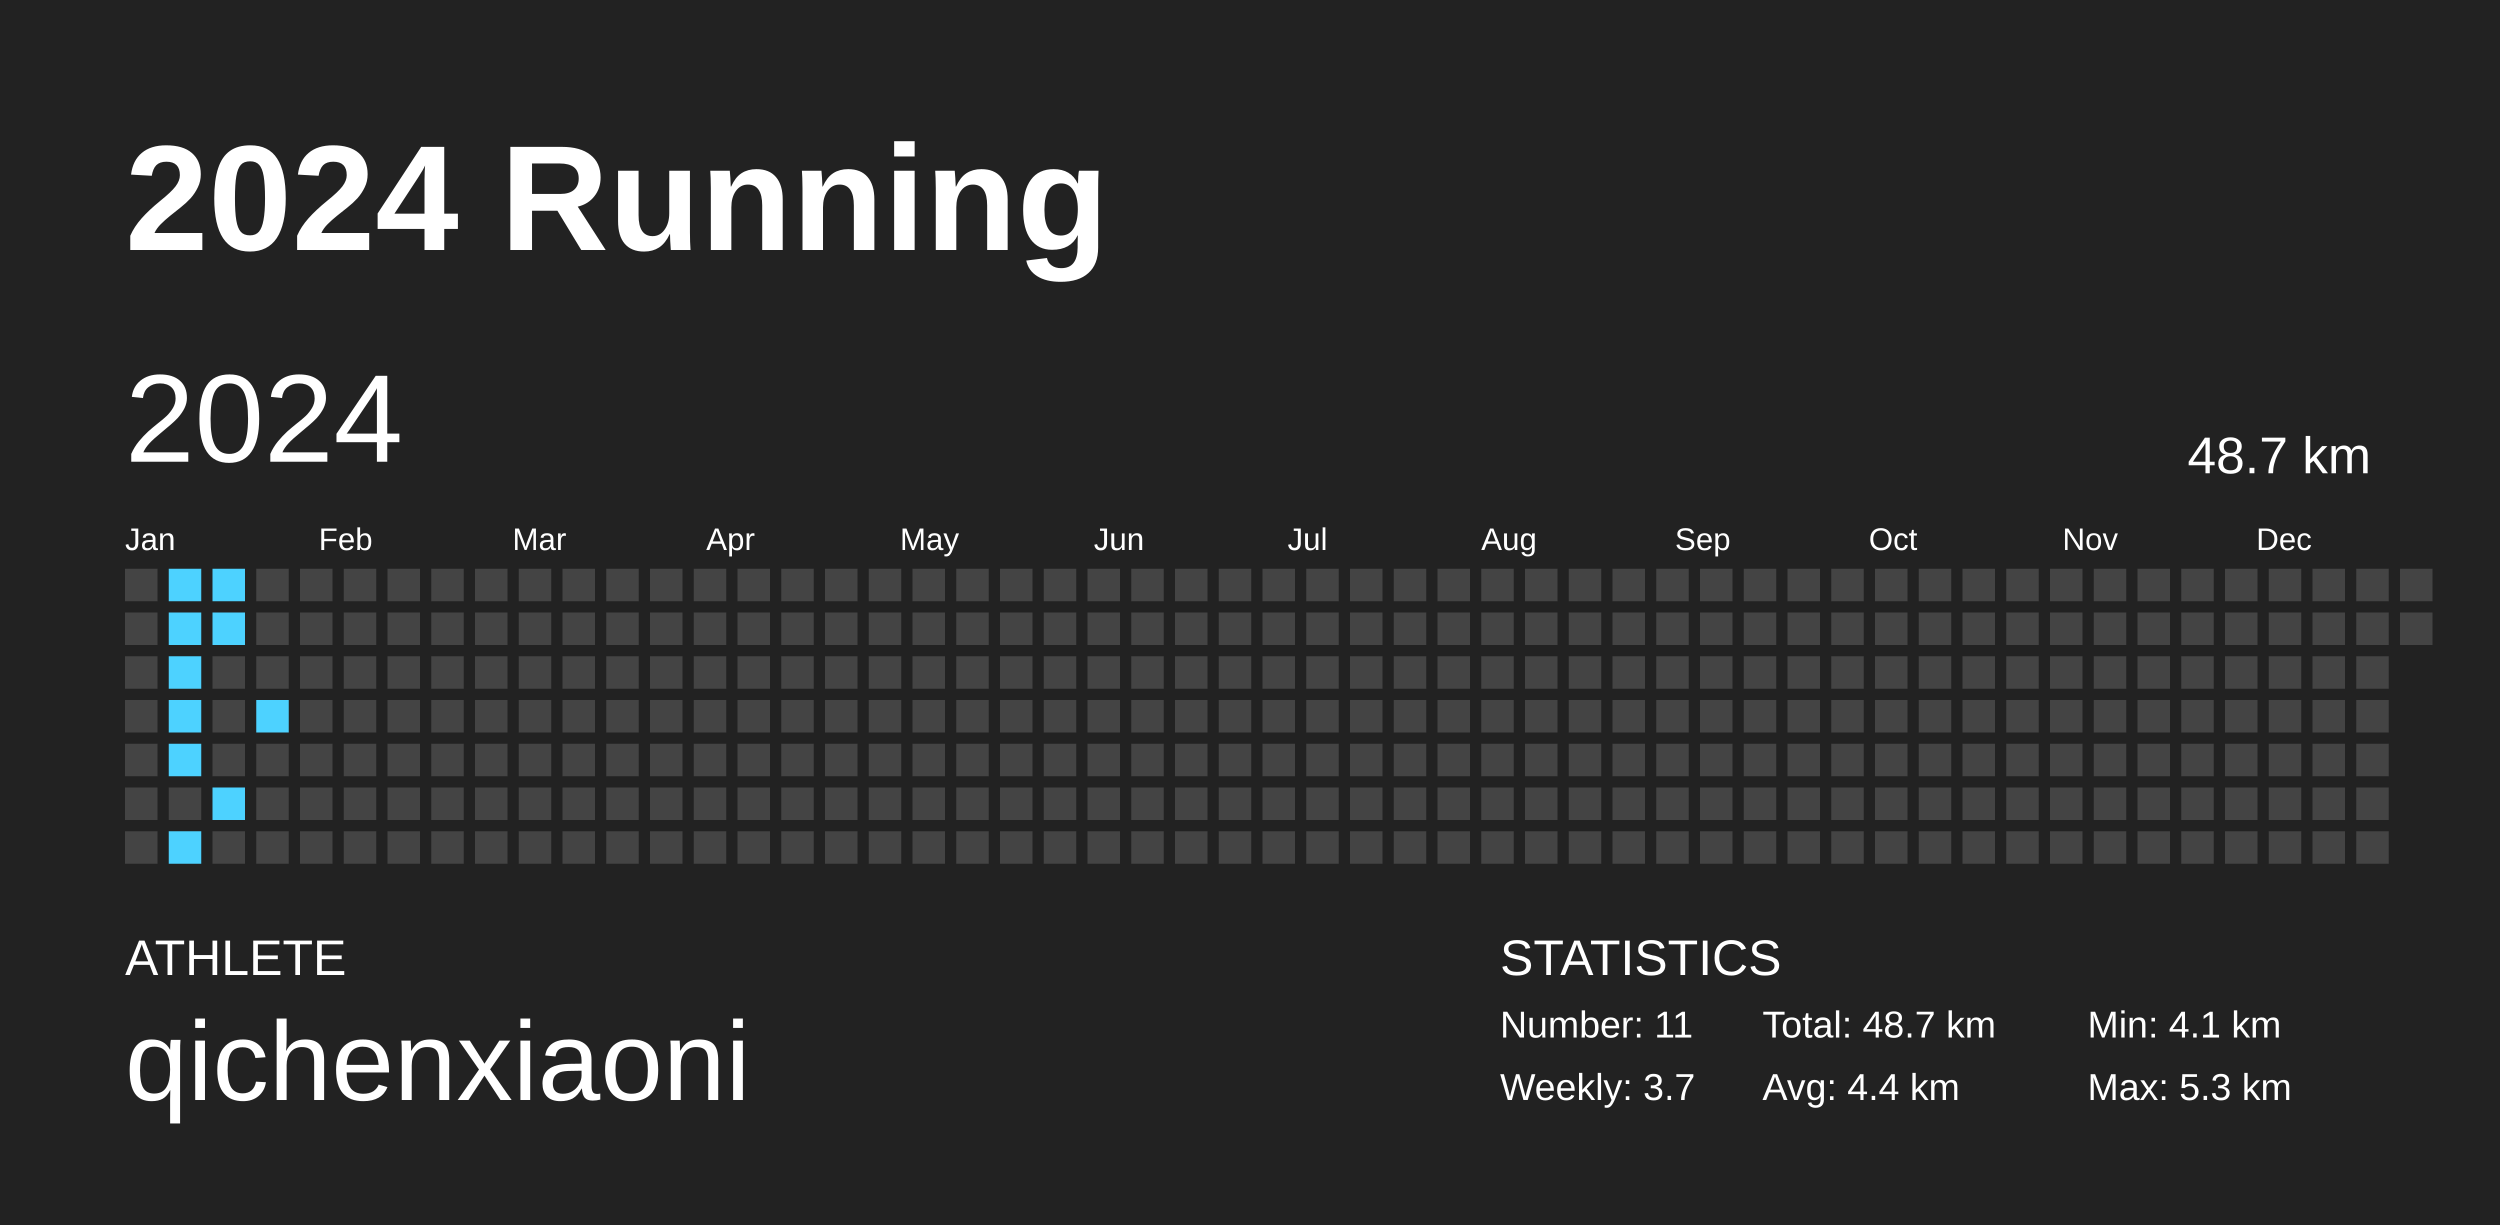
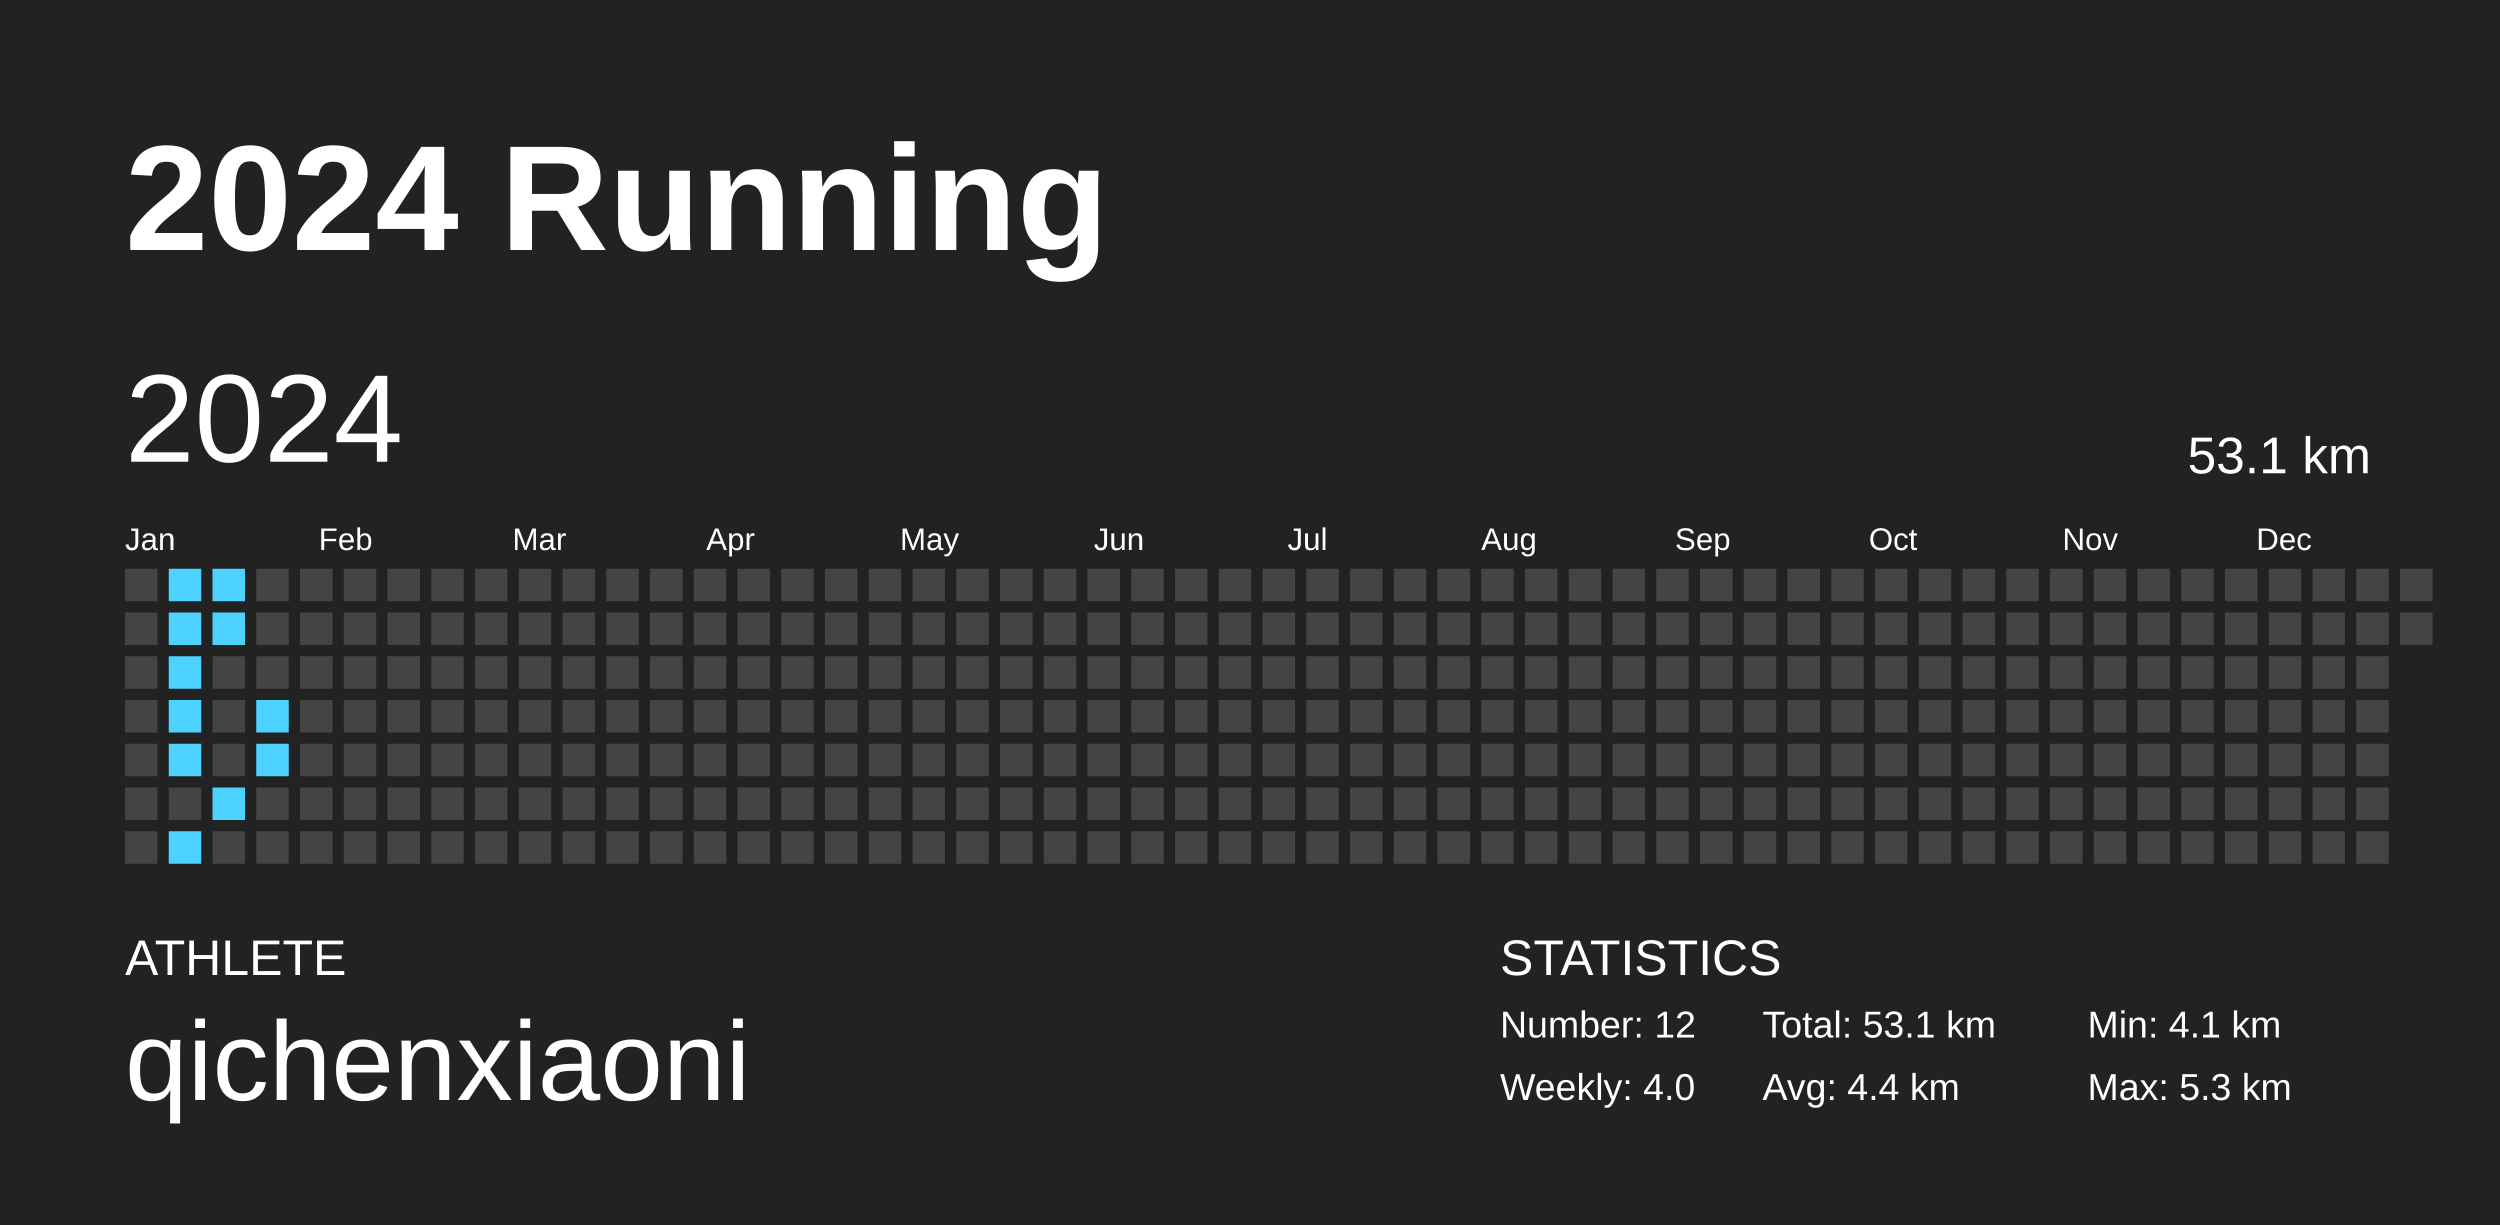
<svg xmlns="http://www.w3.org/2000/svg" baseProfile="full" height="98mm" version="1.1" viewBox="0,0,200,98" width="200mm">
  <defs />
  <rect fill="#222222" height="98" width="200" x="0" y="0" />
  <text fill="#FFFFFF" style="font-size:12px; font-family:Arial; font-weight:bold;" x="10" y="20">2024 Running</text>
  <text fill="#FFFFFF" style="font-size:4px; font-family:Arial" x="10" y="78">ATHLETE</text>
  <text fill="#FFFFFF" style="font-size:9px; font-family:Arial" x="10" y="88">qichenxiaoni</text>
  <text fill="#FFFFFF" style="font-size:4px; font-family:Arial" x="120" y="78">STATISTICS</text>
-   <text fill="#FFFFFF" style="font-size:3px; font-family:Arial" x="120" y="83">Number: 11</text>
-   <text fill="#FFFFFF" style="font-size:3px; font-family:Arial" x="120" y="88">Weekly: 3.7</text>
-   <text fill="#FFFFFF" style="font-size:3px; font-family:Arial" x="141" y="83">Total: 48.7 km</text>
+   <text fill="#FFFFFF" style="font-size:3px; font-family:Arial" x="120" y="83">Number: 12</text>
+   <text fill="#FFFFFF" style="font-size:3px; font-family:Arial" x="120" y="88">Weekly: 4.0</text>
+   <text fill="#FFFFFF" style="font-size:3px; font-family:Arial" x="141" y="83">Total: 53.1 km</text>
  <text fill="#FFFFFF" style="font-size:3px; font-family:Arial" x="141" y="88">Avg: 4.4 km</text>
  <text fill="#FFFFFF" style="font-size:3px; font-family:Arial" x="167" y="83">Min: 4.1 km</text>
  <text fill="#FFFFFF" style="font-size:3px; font-family:Arial" x="167" y="88">Max: 5.3 km</text>
  <text dominant-baseline="hanging" fill="#FFFFFF" style="font-size:10.0px; font-family:Arial;" x="10" y="30">2024</text>
-   <text dominant-baseline="hanging" fill="#FFFFFF" style="font-size:4.125px; font-family:Arial;" x="175" y="35">48.7 km</text>
+   <text dominant-baseline="hanging" fill="#FFFFFF" style="font-size:4.125px; font-family:Arial;" x="175" y="35">53.1 km</text>
  <text fill="#FFFFFF" style="font-size:2.5px; font-family:Arial" x="10.0" y="44">Jan</text>
  <text fill="#FFFFFF" style="font-size:2.5px; font-family:Arial" x="25.5" y="44">Feb</text>
  <text fill="#FFFFFF" style="font-size:2.5px; font-family:Arial" x="41.0" y="44">Mar</text>
  <text fill="#FFFFFF" style="font-size:2.5px; font-family:Arial" x="56.5" y="44">Apr</text>
  <text fill="#FFFFFF" style="font-size:2.5px; font-family:Arial" x="72.0" y="44">May</text>
  <text fill="#FFFFFF" style="font-size:2.5px; font-family:Arial" x="87.5" y="44">Jun</text>
  <text fill="#FFFFFF" style="font-size:2.5px; font-family:Arial" x="103.0" y="44">Jul</text>
  <text fill="#FFFFFF" style="font-size:2.5px; font-family:Arial" x="118.5" y="44">Aug</text>
  <text fill="#FFFFFF" style="font-size:2.5px; font-family:Arial" x="134.0" y="44">Sep</text>
  <text fill="#FFFFFF" style="font-size:2.5px; font-family:Arial" x="149.5" y="44">Oct</text>
  <text fill="#FFFFFF" style="font-size:2.5px; font-family:Arial" x="165.0" y="44">Nov</text>
  <text fill="#FFFFFF" style="font-size:2.5px; font-family:Arial" x="180.5" y="44">Dec</text>
  <rect fill="#444444" height="2.6" width="2.6" x="10.0" y="45.5" />
  <rect fill="#444444" height="2.6" width="2.6" x="10.0" y="49.0" />
  <rect fill="#444444" height="2.6" width="2.6" x="10.0" y="52.5" />
  <rect fill="#444444" height="2.6" width="2.6" x="10.0" y="56.0" />
  <rect fill="#444444" height="2.6" width="2.6" x="10.0" y="59.5" />
  <rect fill="#444444" height="2.6" width="2.6" x="10.0" y="63.0" />
  <rect fill="#444444" height="2.6" width="2.6" x="10.0" y="66.5" />
  <rect fill="#4dd2ff" height="2.6" width="2.6" x="13.5" y="45.5" />
  <rect fill="#4dd2ff" height="2.6" width="2.6" x="13.5" y="49.0" />
  <rect fill="#4dd2ff" height="2.6" width="2.6" x="13.5" y="52.5" />
  <rect fill="#4dd2ff" height="2.6" width="2.6" x="13.5" y="56.0" />
  <rect fill="#4dd2ff" height="2.6" width="2.6" x="13.5" y="59.5" />
  <rect fill="#444444" height="2.6" width="2.6" x="13.5" y="63.0" />
  <rect fill="#4dd2ff" height="2.6" width="2.6" x="13.5" y="66.5" />
  <rect fill="#4dd2ff" height="2.6" width="2.6" x="17.0" y="45.5" />
  <rect fill="#4dd2ff" height="2.6" width="2.6" x="17.0" y="49.0" />
  <rect fill="#444444" height="2.6" width="2.6" x="17.0" y="52.5" />
  <rect fill="#444444" height="2.6" width="2.6" x="17.0" y="56.0" />
  <rect fill="#444444" height="2.6" width="2.6" x="17.0" y="59.5" />
  <rect fill="#4dd2ff" height="2.6" width="2.6" x="17.0" y="63.0" />
  <rect fill="#444444" height="2.6" width="2.6" x="17.0" y="66.5" />
  <rect fill="#444444" height="2.6" width="2.6" x="20.5" y="45.5" />
  <rect fill="#444444" height="2.6" width="2.6" x="20.5" y="49.0" />
  <rect fill="#444444" height="2.6" width="2.6" x="20.5" y="52.5" />
  <rect fill="#4dd2ff" height="2.6" width="2.6" x="20.5" y="56.0" />
-   <rect fill="#444444" height="2.6" width="2.6" x="20.5" y="59.5" />
+   <rect fill="#4dd2ff" height="2.6" width="2.6" x="20.5" y="59.5" />
  <rect fill="#444444" height="2.6" width="2.6" x="20.5" y="63.0" />
  <rect fill="#444444" height="2.6" width="2.6" x="20.5" y="66.5" />
  <rect fill="#444444" height="2.6" width="2.6" x="24.0" y="45.5" />
  <rect fill="#444444" height="2.6" width="2.6" x="24.0" y="49.0" />
  <rect fill="#444444" height="2.6" width="2.6" x="24.0" y="52.5" />
  <rect fill="#444444" height="2.6" width="2.6" x="24.0" y="56.0" />
  <rect fill="#444444" height="2.6" width="2.6" x="24.0" y="59.5" />
  <rect fill="#444444" height="2.6" width="2.6" x="24.0" y="63.0" />
  <rect fill="#444444" height="2.6" width="2.6" x="24.0" y="66.5" />
  <rect fill="#444444" height="2.6" width="2.6" x="27.5" y="45.5" />
  <rect fill="#444444" height="2.6" width="2.6" x="27.5" y="49.0" />
  <rect fill="#444444" height="2.6" width="2.6" x="27.5" y="52.5" />
  <rect fill="#444444" height="2.6" width="2.6" x="27.5" y="56.0" />
  <rect fill="#444444" height="2.6" width="2.6" x="27.5" y="59.5" />
  <rect fill="#444444" height="2.6" width="2.6" x="27.5" y="63.0" />
  <rect fill="#444444" height="2.6" width="2.6" x="27.5" y="66.5" />
  <rect fill="#444444" height="2.6" width="2.6" x="31.0" y="45.5" />
  <rect fill="#444444" height="2.6" width="2.6" x="31.0" y="49.0" />
  <rect fill="#444444" height="2.6" width="2.6" x="31.0" y="52.5" />
  <rect fill="#444444" height="2.6" width="2.6" x="31.0" y="56.0" />
  <rect fill="#444444" height="2.6" width="2.6" x="31.0" y="59.5" />
  <rect fill="#444444" height="2.6" width="2.6" x="31.0" y="63.0" />
  <rect fill="#444444" height="2.6" width="2.6" x="31.0" y="66.5" />
  <rect fill="#444444" height="2.6" width="2.6" x="34.5" y="45.5" />
  <rect fill="#444444" height="2.6" width="2.6" x="34.5" y="49.0" />
  <rect fill="#444444" height="2.6" width="2.6" x="34.5" y="52.5" />
  <rect fill="#444444" height="2.6" width="2.6" x="34.5" y="56.0" />
  <rect fill="#444444" height="2.6" width="2.6" x="34.5" y="59.5" />
  <rect fill="#444444" height="2.6" width="2.6" x="34.5" y="63.0" />
  <rect fill="#444444" height="2.6" width="2.6" x="34.5" y="66.5" />
  <rect fill="#444444" height="2.6" width="2.6" x="38.0" y="45.5" />
  <rect fill="#444444" height="2.6" width="2.6" x="38.0" y="49.0" />
  <rect fill="#444444" height="2.6" width="2.6" x="38.0" y="52.5" />
  <rect fill="#444444" height="2.6" width="2.6" x="38.0" y="56.0" />
  <rect fill="#444444" height="2.6" width="2.6" x="38.0" y="59.5" />
  <rect fill="#444444" height="2.6" width="2.6" x="38.0" y="63.0" />
  <rect fill="#444444" height="2.6" width="2.6" x="38.0" y="66.5" />
  <rect fill="#444444" height="2.6" width="2.6" x="41.5" y="45.5" />
  <rect fill="#444444" height="2.6" width="2.6" x="41.5" y="49.0" />
  <rect fill="#444444" height="2.6" width="2.6" x="41.5" y="52.5" />
  <rect fill="#444444" height="2.6" width="2.6" x="41.5" y="56.0" />
  <rect fill="#444444" height="2.6" width="2.6" x="41.5" y="59.5" />
  <rect fill="#444444" height="2.6" width="2.6" x="41.5" y="63.0" />
  <rect fill="#444444" height="2.6" width="2.6" x="41.5" y="66.5" />
  <rect fill="#444444" height="2.6" width="2.6" x="45.0" y="45.5" />
  <rect fill="#444444" height="2.6" width="2.6" x="45.0" y="49.0" />
  <rect fill="#444444" height="2.6" width="2.6" x="45.0" y="52.5" />
  <rect fill="#444444" height="2.6" width="2.6" x="45.0" y="56.0" />
  <rect fill="#444444" height="2.6" width="2.6" x="45.0" y="59.5" />
  <rect fill="#444444" height="2.6" width="2.6" x="45.0" y="63.0" />
  <rect fill="#444444" height="2.6" width="2.6" x="45.0" y="66.5" />
  <rect fill="#444444" height="2.6" width="2.6" x="48.5" y="45.5" />
  <rect fill="#444444" height="2.6" width="2.6" x="48.5" y="49.0" />
  <rect fill="#444444" height="2.6" width="2.6" x="48.5" y="52.5" />
  <rect fill="#444444" height="2.6" width="2.6" x="48.5" y="56.0" />
  <rect fill="#444444" height="2.6" width="2.6" x="48.5" y="59.5" />
  <rect fill="#444444" height="2.6" width="2.6" x="48.5" y="63.0" />
  <rect fill="#444444" height="2.6" width="2.6" x="48.5" y="66.5" />
  <rect fill="#444444" height="2.6" width="2.6" x="52.0" y="45.5" />
  <rect fill="#444444" height="2.6" width="2.6" x="52.0" y="49.0" />
  <rect fill="#444444" height="2.6" width="2.6" x="52.0" y="52.5" />
  <rect fill="#444444" height="2.6" width="2.6" x="52.0" y="56.0" />
  <rect fill="#444444" height="2.6" width="2.6" x="52.0" y="59.5" />
  <rect fill="#444444" height="2.6" width="2.6" x="52.0" y="63.0" />
  <rect fill="#444444" height="2.6" width="2.6" x="52.0" y="66.5" />
  <rect fill="#444444" height="2.6" width="2.6" x="55.5" y="45.5" />
  <rect fill="#444444" height="2.6" width="2.6" x="55.5" y="49.0" />
  <rect fill="#444444" height="2.6" width="2.6" x="55.5" y="52.5" />
  <rect fill="#444444" height="2.6" width="2.6" x="55.5" y="56.0" />
  <rect fill="#444444" height="2.6" width="2.6" x="55.5" y="59.5" />
  <rect fill="#444444" height="2.6" width="2.6" x="55.5" y="63.0" />
  <rect fill="#444444" height="2.6" width="2.6" x="55.5" y="66.5" />
  <rect fill="#444444" height="2.6" width="2.6" x="59.0" y="45.5" />
  <rect fill="#444444" height="2.6" width="2.6" x="59.0" y="49.0" />
  <rect fill="#444444" height="2.6" width="2.6" x="59.0" y="52.5" />
  <rect fill="#444444" height="2.6" width="2.6" x="59.0" y="56.0" />
  <rect fill="#444444" height="2.6" width="2.6" x="59.0" y="59.5" />
  <rect fill="#444444" height="2.6" width="2.6" x="59.0" y="63.0" />
  <rect fill="#444444" height="2.6" width="2.6" x="59.0" y="66.5" />
  <rect fill="#444444" height="2.6" width="2.6" x="62.5" y="45.5" />
  <rect fill="#444444" height="2.6" width="2.6" x="62.5" y="49.0" />
  <rect fill="#444444" height="2.6" width="2.6" x="62.5" y="52.5" />
  <rect fill="#444444" height="2.6" width="2.6" x="62.5" y="56.0" />
  <rect fill="#444444" height="2.6" width="2.6" x="62.5" y="59.5" />
  <rect fill="#444444" height="2.6" width="2.6" x="62.5" y="63.0" />
  <rect fill="#444444" height="2.6" width="2.6" x="62.5" y="66.5" />
  <rect fill="#444444" height="2.6" width="2.6" x="66.0" y="45.5" />
  <rect fill="#444444" height="2.6" width="2.6" x="66.0" y="49.0" />
  <rect fill="#444444" height="2.6" width="2.6" x="66.0" y="52.5" />
  <rect fill="#444444" height="2.6" width="2.6" x="66.0" y="56.0" />
  <rect fill="#444444" height="2.6" width="2.6" x="66.0" y="59.5" />
  <rect fill="#444444" height="2.6" width="2.6" x="66.0" y="63.0" />
  <rect fill="#444444" height="2.6" width="2.6" x="66.0" y="66.5" />
  <rect fill="#444444" height="2.6" width="2.6" x="69.5" y="45.5" />
  <rect fill="#444444" height="2.6" width="2.6" x="69.5" y="49.0" />
  <rect fill="#444444" height="2.6" width="2.6" x="69.5" y="52.5" />
  <rect fill="#444444" height="2.6" width="2.6" x="69.5" y="56.0" />
  <rect fill="#444444" height="2.6" width="2.6" x="69.5" y="59.5" />
  <rect fill="#444444" height="2.6" width="2.6" x="69.5" y="63.0" />
  <rect fill="#444444" height="2.6" width="2.6" x="69.5" y="66.5" />
  <rect fill="#444444" height="2.6" width="2.6" x="73.0" y="45.5" />
  <rect fill="#444444" height="2.6" width="2.6" x="73.0" y="49.0" />
  <rect fill="#444444" height="2.6" width="2.6" x="73.0" y="52.5" />
  <rect fill="#444444" height="2.6" width="2.6" x="73.0" y="56.0" />
  <rect fill="#444444" height="2.6" width="2.6" x="73.0" y="59.5" />
  <rect fill="#444444" height="2.6" width="2.6" x="73.0" y="63.0" />
  <rect fill="#444444" height="2.6" width="2.6" x="73.0" y="66.5" />
  <rect fill="#444444" height="2.6" width="2.6" x="76.5" y="45.5" />
  <rect fill="#444444" height="2.6" width="2.6" x="76.5" y="49.0" />
  <rect fill="#444444" height="2.6" width="2.6" x="76.5" y="52.5" />
  <rect fill="#444444" height="2.6" width="2.6" x="76.5" y="56.0" />
  <rect fill="#444444" height="2.6" width="2.6" x="76.5" y="59.5" />
  <rect fill="#444444" height="2.6" width="2.6" x="76.5" y="63.0" />
  <rect fill="#444444" height="2.6" width="2.6" x="76.5" y="66.5" />
  <rect fill="#444444" height="2.6" width="2.6" x="80.0" y="45.5" />
  <rect fill="#444444" height="2.6" width="2.6" x="80.0" y="49.0" />
  <rect fill="#444444" height="2.6" width="2.6" x="80.0" y="52.5" />
  <rect fill="#444444" height="2.6" width="2.6" x="80.0" y="56.0" />
  <rect fill="#444444" height="2.6" width="2.6" x="80.0" y="59.5" />
  <rect fill="#444444" height="2.6" width="2.6" x="80.0" y="63.0" />
  <rect fill="#444444" height="2.6" width="2.6" x="80.0" y="66.5" />
  <rect fill="#444444" height="2.6" width="2.6" x="83.5" y="45.5" />
  <rect fill="#444444" height="2.6" width="2.6" x="83.5" y="49.0" />
  <rect fill="#444444" height="2.6" width="2.6" x="83.5" y="52.5" />
  <rect fill="#444444" height="2.6" width="2.6" x="83.5" y="56.0" />
  <rect fill="#444444" height="2.6" width="2.6" x="83.5" y="59.5" />
  <rect fill="#444444" height="2.6" width="2.6" x="83.5" y="63.0" />
  <rect fill="#444444" height="2.6" width="2.6" x="83.5" y="66.5" />
  <rect fill="#444444" height="2.6" width="2.6" x="87.0" y="45.5" />
  <rect fill="#444444" height="2.6" width="2.6" x="87.0" y="49.0" />
  <rect fill="#444444" height="2.6" width="2.6" x="87.0" y="52.5" />
  <rect fill="#444444" height="2.6" width="2.6" x="87.0" y="56.0" />
  <rect fill="#444444" height="2.6" width="2.6" x="87.0" y="59.5" />
  <rect fill="#444444" height="2.6" width="2.6" x="87.0" y="63.0" />
  <rect fill="#444444" height="2.6" width="2.6" x="87.0" y="66.5" />
  <rect fill="#444444" height="2.6" width="2.6" x="90.5" y="45.5" />
  <rect fill="#444444" height="2.6" width="2.6" x="90.5" y="49.0" />
  <rect fill="#444444" height="2.6" width="2.6" x="90.5" y="52.5" />
  <rect fill="#444444" height="2.6" width="2.6" x="90.5" y="56.0" />
  <rect fill="#444444" height="2.6" width="2.6" x="90.5" y="59.5" />
  <rect fill="#444444" height="2.6" width="2.6" x="90.5" y="63.0" />
  <rect fill="#444444" height="2.6" width="2.6" x="90.5" y="66.5" />
  <rect fill="#444444" height="2.6" width="2.6" x="94.0" y="45.5" />
  <rect fill="#444444" height="2.6" width="2.6" x="94.0" y="49.0" />
  <rect fill="#444444" height="2.6" width="2.6" x="94.0" y="52.5" />
  <rect fill="#444444" height="2.6" width="2.6" x="94.0" y="56.0" />
  <rect fill="#444444" height="2.6" width="2.6" x="94.0" y="59.5" />
  <rect fill="#444444" height="2.6" width="2.6" x="94.0" y="63.0" />
  <rect fill="#444444" height="2.6" width="2.6" x="94.0" y="66.5" />
  <rect fill="#444444" height="2.6" width="2.6" x="97.5" y="45.5" />
  <rect fill="#444444" height="2.6" width="2.6" x="97.5" y="49.0" />
  <rect fill="#444444" height="2.6" width="2.6" x="97.5" y="52.5" />
  <rect fill="#444444" height="2.6" width="2.6" x="97.5" y="56.0" />
  <rect fill="#444444" height="2.6" width="2.6" x="97.5" y="59.5" />
  <rect fill="#444444" height="2.6" width="2.6" x="97.5" y="63.0" />
  <rect fill="#444444" height="2.6" width="2.6" x="97.5" y="66.5" />
  <rect fill="#444444" height="2.6" width="2.6" x="101.0" y="45.5" />
  <rect fill="#444444" height="2.6" width="2.6" x="101.0" y="49.0" />
  <rect fill="#444444" height="2.6" width="2.6" x="101.0" y="52.5" />
  <rect fill="#444444" height="2.6" width="2.6" x="101.0" y="56.0" />
  <rect fill="#444444" height="2.6" width="2.6" x="101.0" y="59.5" />
  <rect fill="#444444" height="2.6" width="2.6" x="101.0" y="63.0" />
  <rect fill="#444444" height="2.6" width="2.6" x="101.0" y="66.5" />
  <rect fill="#444444" height="2.6" width="2.6" x="104.5" y="45.5" />
  <rect fill="#444444" height="2.6" width="2.6" x="104.5" y="49.0" />
  <rect fill="#444444" height="2.6" width="2.6" x="104.5" y="52.5" />
  <rect fill="#444444" height="2.6" width="2.6" x="104.5" y="56.0" />
  <rect fill="#444444" height="2.6" width="2.6" x="104.5" y="59.5" />
  <rect fill="#444444" height="2.6" width="2.6" x="104.5" y="63.0" />
  <rect fill="#444444" height="2.6" width="2.6" x="104.5" y="66.5" />
  <rect fill="#444444" height="2.6" width="2.6" x="108.0" y="45.5" />
  <rect fill="#444444" height="2.6" width="2.6" x="108.0" y="49.0" />
  <rect fill="#444444" height="2.6" width="2.6" x="108.0" y="52.5" />
  <rect fill="#444444" height="2.6" width="2.6" x="108.0" y="56.0" />
  <rect fill="#444444" height="2.6" width="2.6" x="108.0" y="59.5" />
  <rect fill="#444444" height="2.6" width="2.6" x="108.0" y="63.0" />
  <rect fill="#444444" height="2.6" width="2.6" x="108.0" y="66.5" />
  <rect fill="#444444" height="2.6" width="2.6" x="111.5" y="45.5" />
  <rect fill="#444444" height="2.6" width="2.6" x="111.5" y="49.0" />
  <rect fill="#444444" height="2.6" width="2.6" x="111.5" y="52.5" />
  <rect fill="#444444" height="2.6" width="2.6" x="111.5" y="56.0" />
  <rect fill="#444444" height="2.6" width="2.6" x="111.5" y="59.5" />
  <rect fill="#444444" height="2.6" width="2.6" x="111.5" y="63.0" />
  <rect fill="#444444" height="2.6" width="2.6" x="111.5" y="66.5" />
  <rect fill="#444444" height="2.6" width="2.6" x="115.0" y="45.5" />
  <rect fill="#444444" height="2.6" width="2.6" x="115.0" y="49.0" />
  <rect fill="#444444" height="2.6" width="2.6" x="115.0" y="52.5" />
  <rect fill="#444444" height="2.6" width="2.6" x="115.0" y="56.0" />
  <rect fill="#444444" height="2.6" width="2.6" x="115.0" y="59.5" />
  <rect fill="#444444" height="2.6" width="2.6" x="115.0" y="63.0" />
  <rect fill="#444444" height="2.6" width="2.6" x="115.0" y="66.5" />
  <rect fill="#444444" height="2.6" width="2.6" x="118.5" y="45.5" />
  <rect fill="#444444" height="2.6" width="2.6" x="118.5" y="49.0" />
  <rect fill="#444444" height="2.6" width="2.6" x="118.5" y="52.5" />
  <rect fill="#444444" height="2.6" width="2.6" x="118.5" y="56.0" />
  <rect fill="#444444" height="2.6" width="2.6" x="118.5" y="59.5" />
  <rect fill="#444444" height="2.6" width="2.6" x="118.5" y="63.0" />
  <rect fill="#444444" height="2.6" width="2.6" x="118.5" y="66.5" />
  <rect fill="#444444" height="2.6" width="2.6" x="122.0" y="45.5" />
  <rect fill="#444444" height="2.6" width="2.6" x="122.0" y="49.0" />
  <rect fill="#444444" height="2.6" width="2.6" x="122.0" y="52.5" />
  <rect fill="#444444" height="2.6" width="2.6" x="122.0" y="56.0" />
  <rect fill="#444444" height="2.6" width="2.6" x="122.0" y="59.5" />
  <rect fill="#444444" height="2.6" width="2.6" x="122.0" y="63.0" />
  <rect fill="#444444" height="2.6" width="2.6" x="122.0" y="66.5" />
  <rect fill="#444444" height="2.6" width="2.6" x="125.5" y="45.5" />
  <rect fill="#444444" height="2.6" width="2.6" x="125.5" y="49.0" />
  <rect fill="#444444" height="2.6" width="2.6" x="125.5" y="52.5" />
  <rect fill="#444444" height="2.6" width="2.6" x="125.5" y="56.0" />
  <rect fill="#444444" height="2.6" width="2.6" x="125.5" y="59.5" />
  <rect fill="#444444" height="2.6" width="2.6" x="125.5" y="63.0" />
  <rect fill="#444444" height="2.6" width="2.6" x="125.5" y="66.5" />
  <rect fill="#444444" height="2.6" width="2.6" x="129.0" y="45.5" />
  <rect fill="#444444" height="2.6" width="2.6" x="129.0" y="49.0" />
  <rect fill="#444444" height="2.6" width="2.6" x="129.0" y="52.5" />
  <rect fill="#444444" height="2.6" width="2.6" x="129.0" y="56.0" />
  <rect fill="#444444" height="2.6" width="2.6" x="129.0" y="59.5" />
  <rect fill="#444444" height="2.6" width="2.6" x="129.0" y="63.0" />
  <rect fill="#444444" height="2.6" width="2.6" x="129.0" y="66.5" />
  <rect fill="#444444" height="2.6" width="2.6" x="132.5" y="45.5" />
  <rect fill="#444444" height="2.6" width="2.6" x="132.5" y="49.0" />
  <rect fill="#444444" height="2.6" width="2.6" x="132.5" y="52.5" />
  <rect fill="#444444" height="2.6" width="2.6" x="132.5" y="56.0" />
  <rect fill="#444444" height="2.6" width="2.6" x="132.5" y="59.5" />
  <rect fill="#444444" height="2.6" width="2.6" x="132.5" y="63.0" />
  <rect fill="#444444" height="2.6" width="2.6" x="132.5" y="66.5" />
  <rect fill="#444444" height="2.6" width="2.6" x="136.0" y="45.5" />
  <rect fill="#444444" height="2.6" width="2.6" x="136.0" y="49.0" />
  <rect fill="#444444" height="2.6" width="2.6" x="136.0" y="52.5" />
  <rect fill="#444444" height="2.6" width="2.6" x="136.0" y="56.0" />
  <rect fill="#444444" height="2.6" width="2.6" x="136.0" y="59.5" />
  <rect fill="#444444" height="2.6" width="2.6" x="136.0" y="63.0" />
  <rect fill="#444444" height="2.6" width="2.6" x="136.0" y="66.5" />
  <rect fill="#444444" height="2.6" width="2.6" x="139.5" y="45.5" />
  <rect fill="#444444" height="2.6" width="2.6" x="139.5" y="49.0" />
  <rect fill="#444444" height="2.6" width="2.6" x="139.5" y="52.5" />
  <rect fill="#444444" height="2.6" width="2.6" x="139.5" y="56.0" />
  <rect fill="#444444" height="2.6" width="2.6" x="139.5" y="59.5" />
  <rect fill="#444444" height="2.6" width="2.6" x="139.5" y="63.0" />
  <rect fill="#444444" height="2.6" width="2.6" x="139.5" y="66.5" />
  <rect fill="#444444" height="2.6" width="2.6" x="143.0" y="45.5" />
  <rect fill="#444444" height="2.6" width="2.6" x="143.0" y="49.0" />
  <rect fill="#444444" height="2.6" width="2.6" x="143.0" y="52.5" />
  <rect fill="#444444" height="2.6" width="2.6" x="143.0" y="56.0" />
  <rect fill="#444444" height="2.6" width="2.6" x="143.0" y="59.5" />
  <rect fill="#444444" height="2.6" width="2.6" x="143.0" y="63.0" />
  <rect fill="#444444" height="2.6" width="2.6" x="143.0" y="66.5" />
  <rect fill="#444444" height="2.6" width="2.6" x="146.5" y="45.5" />
  <rect fill="#444444" height="2.6" width="2.6" x="146.5" y="49.0" />
  <rect fill="#444444" height="2.6" width="2.6" x="146.5" y="52.5" />
  <rect fill="#444444" height="2.6" width="2.6" x="146.5" y="56.0" />
  <rect fill="#444444" height="2.6" width="2.6" x="146.5" y="59.5" />
  <rect fill="#444444" height="2.6" width="2.6" x="146.5" y="63.0" />
  <rect fill="#444444" height="2.6" width="2.6" x="146.5" y="66.5" />
  <rect fill="#444444" height="2.6" width="2.6" x="150.0" y="45.5" />
  <rect fill="#444444" height="2.6" width="2.6" x="150.0" y="49.0" />
  <rect fill="#444444" height="2.6" width="2.6" x="150.0" y="52.5" />
  <rect fill="#444444" height="2.6" width="2.6" x="150.0" y="56.0" />
  <rect fill="#444444" height="2.6" width="2.6" x="150.0" y="59.5" />
  <rect fill="#444444" height="2.6" width="2.6" x="150.0" y="63.0" />
  <rect fill="#444444" height="2.6" width="2.6" x="150.0" y="66.5" />
  <rect fill="#444444" height="2.6" width="2.6" x="153.5" y="45.5" />
  <rect fill="#444444" height="2.6" width="2.6" x="153.5" y="49.0" />
  <rect fill="#444444" height="2.6" width="2.6" x="153.5" y="52.5" />
  <rect fill="#444444" height="2.6" width="2.6" x="153.5" y="56.0" />
  <rect fill="#444444" height="2.6" width="2.6" x="153.5" y="59.5" />
  <rect fill="#444444" height="2.6" width="2.6" x="153.5" y="63.0" />
  <rect fill="#444444" height="2.6" width="2.6" x="153.5" y="66.5" />
  <rect fill="#444444" height="2.6" width="2.6" x="157.0" y="45.5" />
  <rect fill="#444444" height="2.6" width="2.6" x="157.0" y="49.0" />
  <rect fill="#444444" height="2.6" width="2.6" x="157.0" y="52.5" />
  <rect fill="#444444" height="2.6" width="2.6" x="157.0" y="56.0" />
  <rect fill="#444444" height="2.6" width="2.6" x="157.0" y="59.5" />
  <rect fill="#444444" height="2.6" width="2.6" x="157.0" y="63.0" />
  <rect fill="#444444" height="2.6" width="2.6" x="157.0" y="66.5" />
  <rect fill="#444444" height="2.6" width="2.6" x="160.5" y="45.5" />
  <rect fill="#444444" height="2.6" width="2.6" x="160.5" y="49.0" />
  <rect fill="#444444" height="2.6" width="2.6" x="160.5" y="52.5" />
  <rect fill="#444444" height="2.6" width="2.6" x="160.5" y="56.0" />
  <rect fill="#444444" height="2.6" width="2.6" x="160.5" y="59.5" />
  <rect fill="#444444" height="2.6" width="2.6" x="160.5" y="63.0" />
  <rect fill="#444444" height="2.6" width="2.6" x="160.5" y="66.5" />
  <rect fill="#444444" height="2.6" width="2.6" x="164.0" y="45.5" />
  <rect fill="#444444" height="2.6" width="2.6" x="164.0" y="49.0" />
  <rect fill="#444444" height="2.6" width="2.6" x="164.0" y="52.5" />
  <rect fill="#444444" height="2.6" width="2.6" x="164.0" y="56.0" />
  <rect fill="#444444" height="2.6" width="2.6" x="164.0" y="59.5" />
  <rect fill="#444444" height="2.6" width="2.6" x="164.0" y="63.0" />
  <rect fill="#444444" height="2.6" width="2.6" x="164.0" y="66.5" />
  <rect fill="#444444" height="2.6" width="2.6" x="167.5" y="45.5" />
  <rect fill="#444444" height="2.6" width="2.6" x="167.5" y="49.0" />
  <rect fill="#444444" height="2.6" width="2.6" x="167.5" y="52.5" />
  <rect fill="#444444" height="2.6" width="2.6" x="167.5" y="56.0" />
  <rect fill="#444444" height="2.6" width="2.6" x="167.5" y="59.5" />
  <rect fill="#444444" height="2.6" width="2.6" x="167.5" y="63.0" />
  <rect fill="#444444" height="2.6" width="2.6" x="167.5" y="66.5" />
  <rect fill="#444444" height="2.6" width="2.6" x="171.0" y="45.5" />
  <rect fill="#444444" height="2.6" width="2.6" x="171.0" y="49.0" />
  <rect fill="#444444" height="2.6" width="2.6" x="171.0" y="52.5" />
  <rect fill="#444444" height="2.6" width="2.6" x="171.0" y="56.0" />
  <rect fill="#444444" height="2.6" width="2.6" x="171.0" y="59.5" />
  <rect fill="#444444" height="2.6" width="2.6" x="171.0" y="63.0" />
  <rect fill="#444444" height="2.6" width="2.6" x="171.0" y="66.5" />
  <rect fill="#444444" height="2.6" width="2.6" x="174.5" y="45.5" />
  <rect fill="#444444" height="2.6" width="2.6" x="174.5" y="49.0" />
  <rect fill="#444444" height="2.6" width="2.6" x="174.5" y="52.5" />
  <rect fill="#444444" height="2.6" width="2.6" x="174.5" y="56.0" />
  <rect fill="#444444" height="2.6" width="2.6" x="174.5" y="59.5" />
  <rect fill="#444444" height="2.6" width="2.6" x="174.5" y="63.0" />
  <rect fill="#444444" height="2.6" width="2.6" x="174.5" y="66.5" />
  <rect fill="#444444" height="2.6" width="2.6" x="178.0" y="45.5" />
  <rect fill="#444444" height="2.6" width="2.6" x="178.0" y="49.0" />
  <rect fill="#444444" height="2.6" width="2.6" x="178.0" y="52.5" />
  <rect fill="#444444" height="2.6" width="2.6" x="178.0" y="56.0" />
  <rect fill="#444444" height="2.6" width="2.6" x="178.0" y="59.5" />
  <rect fill="#444444" height="2.6" width="2.6" x="178.0" y="63.0" />
  <rect fill="#444444" height="2.6" width="2.6" x="178.0" y="66.5" />
  <rect fill="#444444" height="2.6" width="2.6" x="181.5" y="45.5" />
  <rect fill="#444444" height="2.6" width="2.6" x="181.5" y="49.0" />
  <rect fill="#444444" height="2.6" width="2.6" x="181.5" y="52.5" />
  <rect fill="#444444" height="2.6" width="2.6" x="181.5" y="56.0" />
  <rect fill="#444444" height="2.6" width="2.6" x="181.5" y="59.5" />
  <rect fill="#444444" height="2.6" width="2.6" x="181.5" y="63.0" />
  <rect fill="#444444" height="2.6" width="2.6" x="181.5" y="66.5" />
  <rect fill="#444444" height="2.6" width="2.6" x="185.0" y="45.5" />
  <rect fill="#444444" height="2.6" width="2.6" x="185.0" y="49.0" />
  <rect fill="#444444" height="2.6" width="2.6" x="185.0" y="52.5" />
  <rect fill="#444444" height="2.6" width="2.6" x="185.0" y="56.0" />
  <rect fill="#444444" height="2.6" width="2.6" x="185.0" y="59.5" />
  <rect fill="#444444" height="2.6" width="2.6" x="185.0" y="63.0" />
  <rect fill="#444444" height="2.6" width="2.6" x="185.0" y="66.5" />
  <rect fill="#444444" height="2.6" width="2.6" x="188.5" y="45.5" />
  <rect fill="#444444" height="2.6" width="2.6" x="188.5" y="49.0" />
  <rect fill="#444444" height="2.6" width="2.6" x="188.5" y="52.5" />
  <rect fill="#444444" height="2.6" width="2.6" x="188.5" y="56.0" />
  <rect fill="#444444" height="2.6" width="2.6" x="188.5" y="59.5" />
  <rect fill="#444444" height="2.6" width="2.6" x="188.5" y="63.0" />
  <rect fill="#444444" height="2.6" width="2.6" x="188.5" y="66.5" />
  <rect fill="#444444" height="2.6" width="2.6" x="192.0" y="45.5" />
  <rect fill="#444444" height="2.6" width="2.6" x="192.0" y="49.0" />
</svg>
